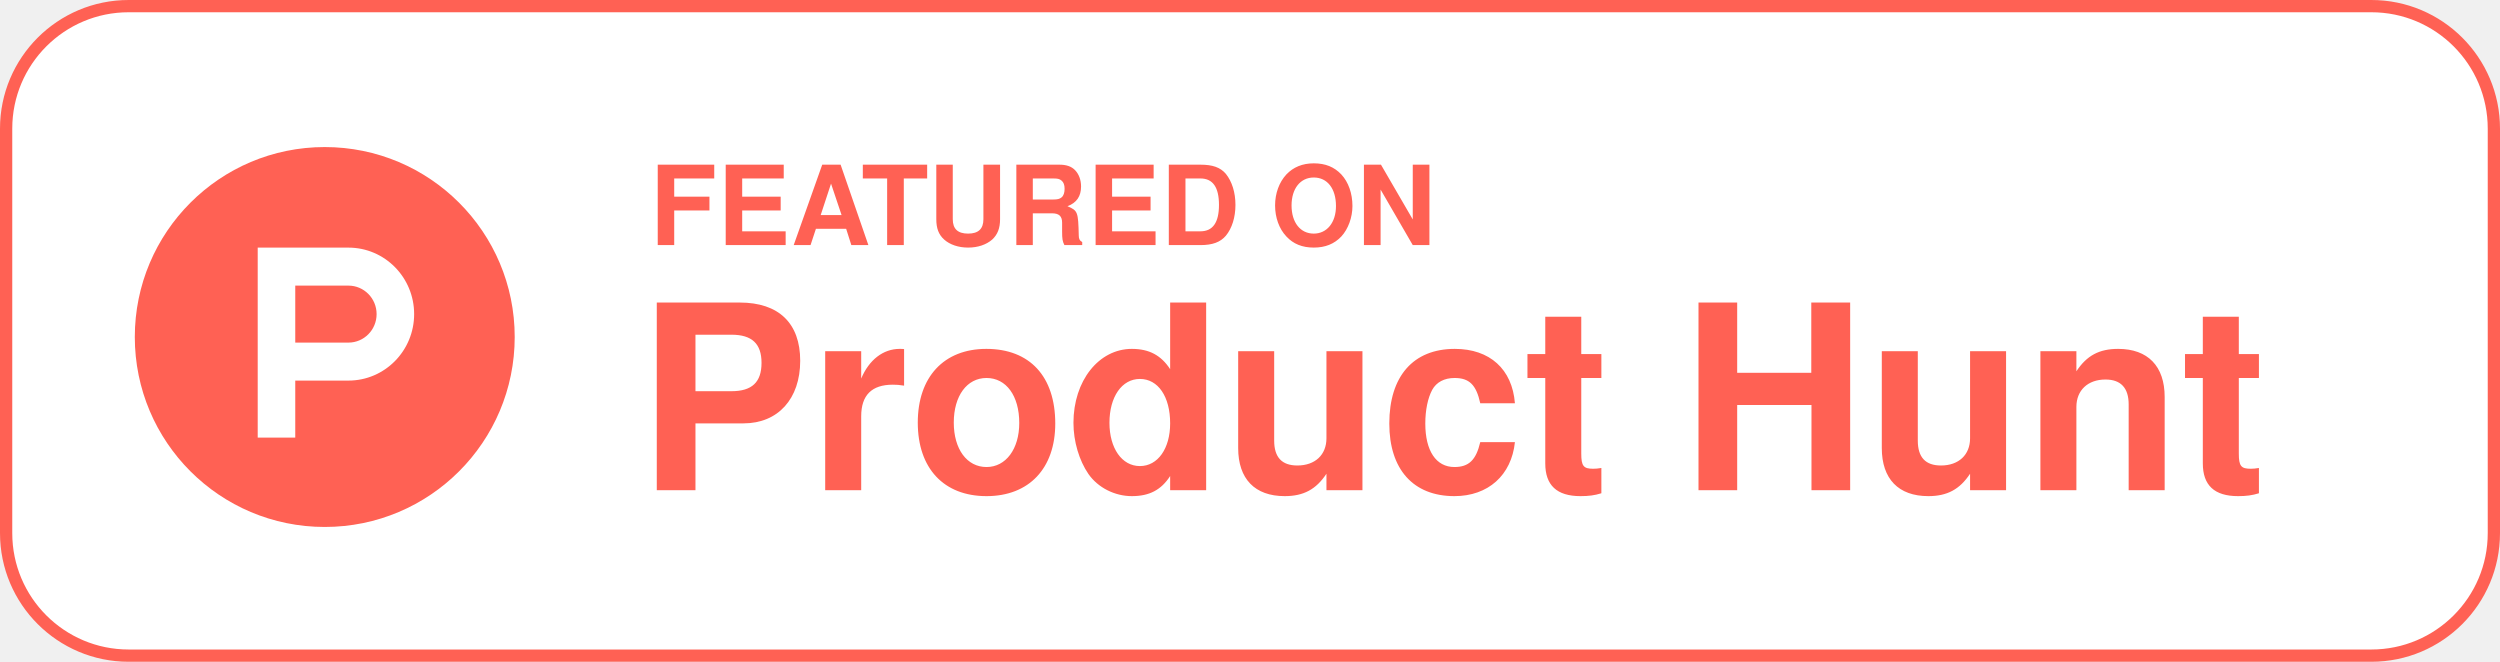
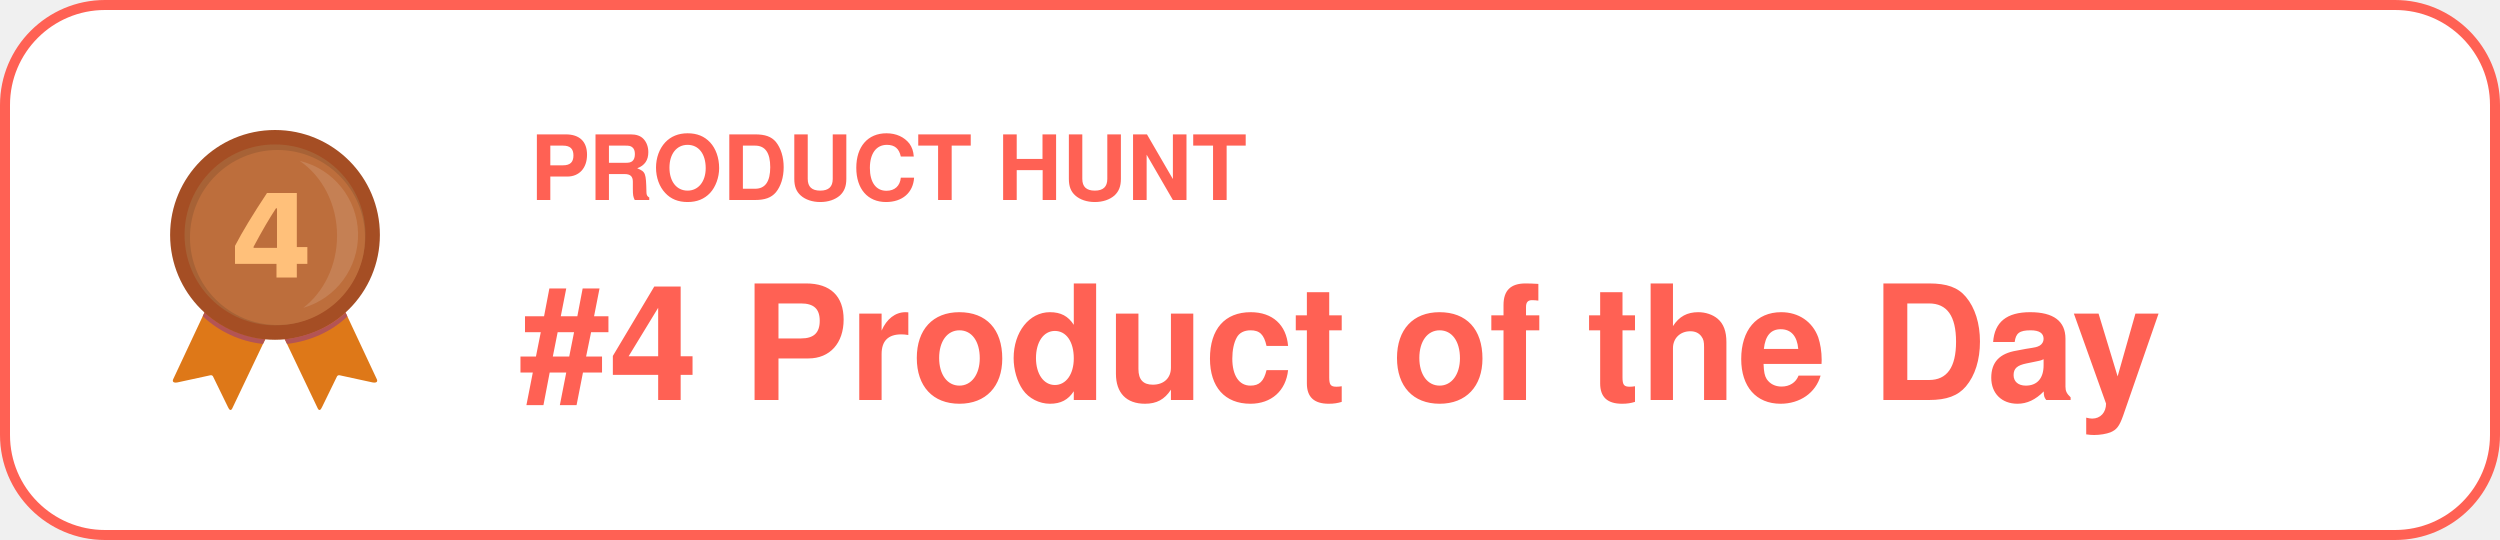
- <svg xmlns="http://www.w3.org/2000/svg" width="204" height="54" viewBox="0 0 204 54">
-   <rect x=".5" y=".5" width="203" height="53" rx="10" fill="#fff" stroke="#FF6154" />
-   <g font-family="Helvetica, Arial, sans-serif" font-weight="bold" fill="#FF6154">
-     <text x="53" y="20" font-size="9">FEATURED ON</text>
-     <text x="52" y="40" font-size="21">Product Hunt</text>
-   </g>
-   <g transform="translate(11 12)">
-     <path d="M31 15.5a15.5 15.5 0 1 1-31 0 15.5 15.5 0 0 1 31 0" fill="#FF6154" />
-     <path d="M17.433 15.956h-4.34v-4.65h4.34c1.269 0 2.298 1.041 2.298 2.325s-1.03 2.325-2.298 2.325m0-7.75h-7.404v15.5h3.064v-4.65h4.34c2.961 0 5.361-2.429 5.361-5.425s-2.4-5.425-5.36-5.425" fill="#fff" />
+ <svg xmlns="http://www.w3.org/2000/svg" width="250" height="54" viewBox="0 0 250 54" version="1.1">
+   <g stroke="none" stroke-width="1" fill="none" fill-rule="evenodd">
+     <g transform="translate(-130, -73)">
+       <g transform="translate(130, 73)">
+         <rect stroke="#FF6154" stroke-width="1" fill="#FFFFFF" x="0.5" y="0.5" width="249" height="53" rx="10" />
+         <text font-family="Helvetica-Bold, Helvetica, Arial, sans-serif" font-size="9" font-weight="bold" fill="#FF6154">
+           <tspan x="53" y="20">PRODUCT HUNT</tspan>
+         </text>
+         <text font-family="Helvetica-Bold, Helvetica, Arial, sans-serif" font-size="16" font-weight="bold" fill="#FF6154">
+           <tspan x="52" y="40">#4 Product of the Day</tspan>
+         </text>
+         <g transform="translate(17, 13)">
+           <path d="M4.33,16.364 L0.328,24.9 C0.202,25.158 0.335,25.32 0.755,25.24 L4.013,24.532 C4.078,24.509 4.149,24.515 4.209,24.547 C4.269,24.58 4.313,24.636 4.33,24.702 L5.797,27.709 C5.937,28.033 6.099,28.099 6.225,27.842 L10.485,18.908 L4.33,16.364 Z M16.67,16.364 L20.672,24.9 C20.805,25.158 20.665,25.32 20.245,25.24 L16.987,24.532 C16.922,24.51 16.852,24.516 16.792,24.548 C16.731,24.58 16.687,24.636 16.67,24.702 L15.203,27.709 C15.063,28.033 14.908,28.099 14.775,27.842 L10.515,18.908 L16.67,16.364 Z" fill="#DE7818" fill-rule="nonzero" />
+           <path d="M9.298,21.392 C9.298,21.399 9.284,21.392 9.269,21.392 C7.036,21.144 4.942,20.183 3.299,18.65 C3.291,18.642 3.269,18.635 3.276,18.627 L3.46,18.237 C3.468,18.222 3.482,18.259 3.49,18.267 C5.067,19.733 7.257,20.655 9.497,20.927 C9.505,20.927 9.52,20.927 9.52,20.935 L9.298,21.392 Z" fill="#B35454" />
+           <circle fill="#A54E24" cx="10.5" cy="10.489" r="10.489" />
+           <circle fill="#A76236" cx="10.5" cy="10.489" r="9.045" />
+           <circle fill="#BD6E3C" cx="10.75" cy="10.75" r="8.75" />
+           <path d="M10.648,14.755 L10.648,13.384 L6.5,13.384 L6.5,11.585 C7.268,10.115 8.24,8.515 9.7,6.3 L12.682,6.3 L12.682,11.708 L13.736,11.708 L13.736,13.384 L12.682,13.384 L12.682,14.755 L10.648,14.755 Z M8.358,11.679 L8.358,11.784 L10.7,11.784 L10.7,7.835 L10.595,7.835 C9.874,8.948 9.305,9.909 8.356,11.679 L8.358,11.679 Z" fill="#FFC07A" fill-rule="nonzero" />
+           <path d="M12.97,3.089 C16.326,3.891 18.721,6.853 18.804,10.302 C18.887,13.752 16.637,16.825 13.323,17.787 C15.358,16.232 16.707,13.578 16.707,10.563 C16.707,7.379 15.203,4.6 12.969,3.089 L12.97,3.089 Z" fill-opacity="0.2" fill="#FFFFFF" opacity="0.618" />
+           <path d="M11.702,21.392 C11.709,21.399 11.724,21.392 11.731,21.392 C14.024,21.104 16.131,20.182 17.717,18.664 C17.724,18.657 17.746,18.65 17.739,18.642 L17.554,18.252 C17.547,18.237 17.532,18.274 17.524,18.281 C15.947,19.748 13.751,20.655 11.503,20.927 C11.495,20.927 11.48,20.927 11.48,20.935 L11.702,21.392 Z" fill="#B35454" />
+         </g>
+       </g>
+     </g>
  </g>
</svg>
